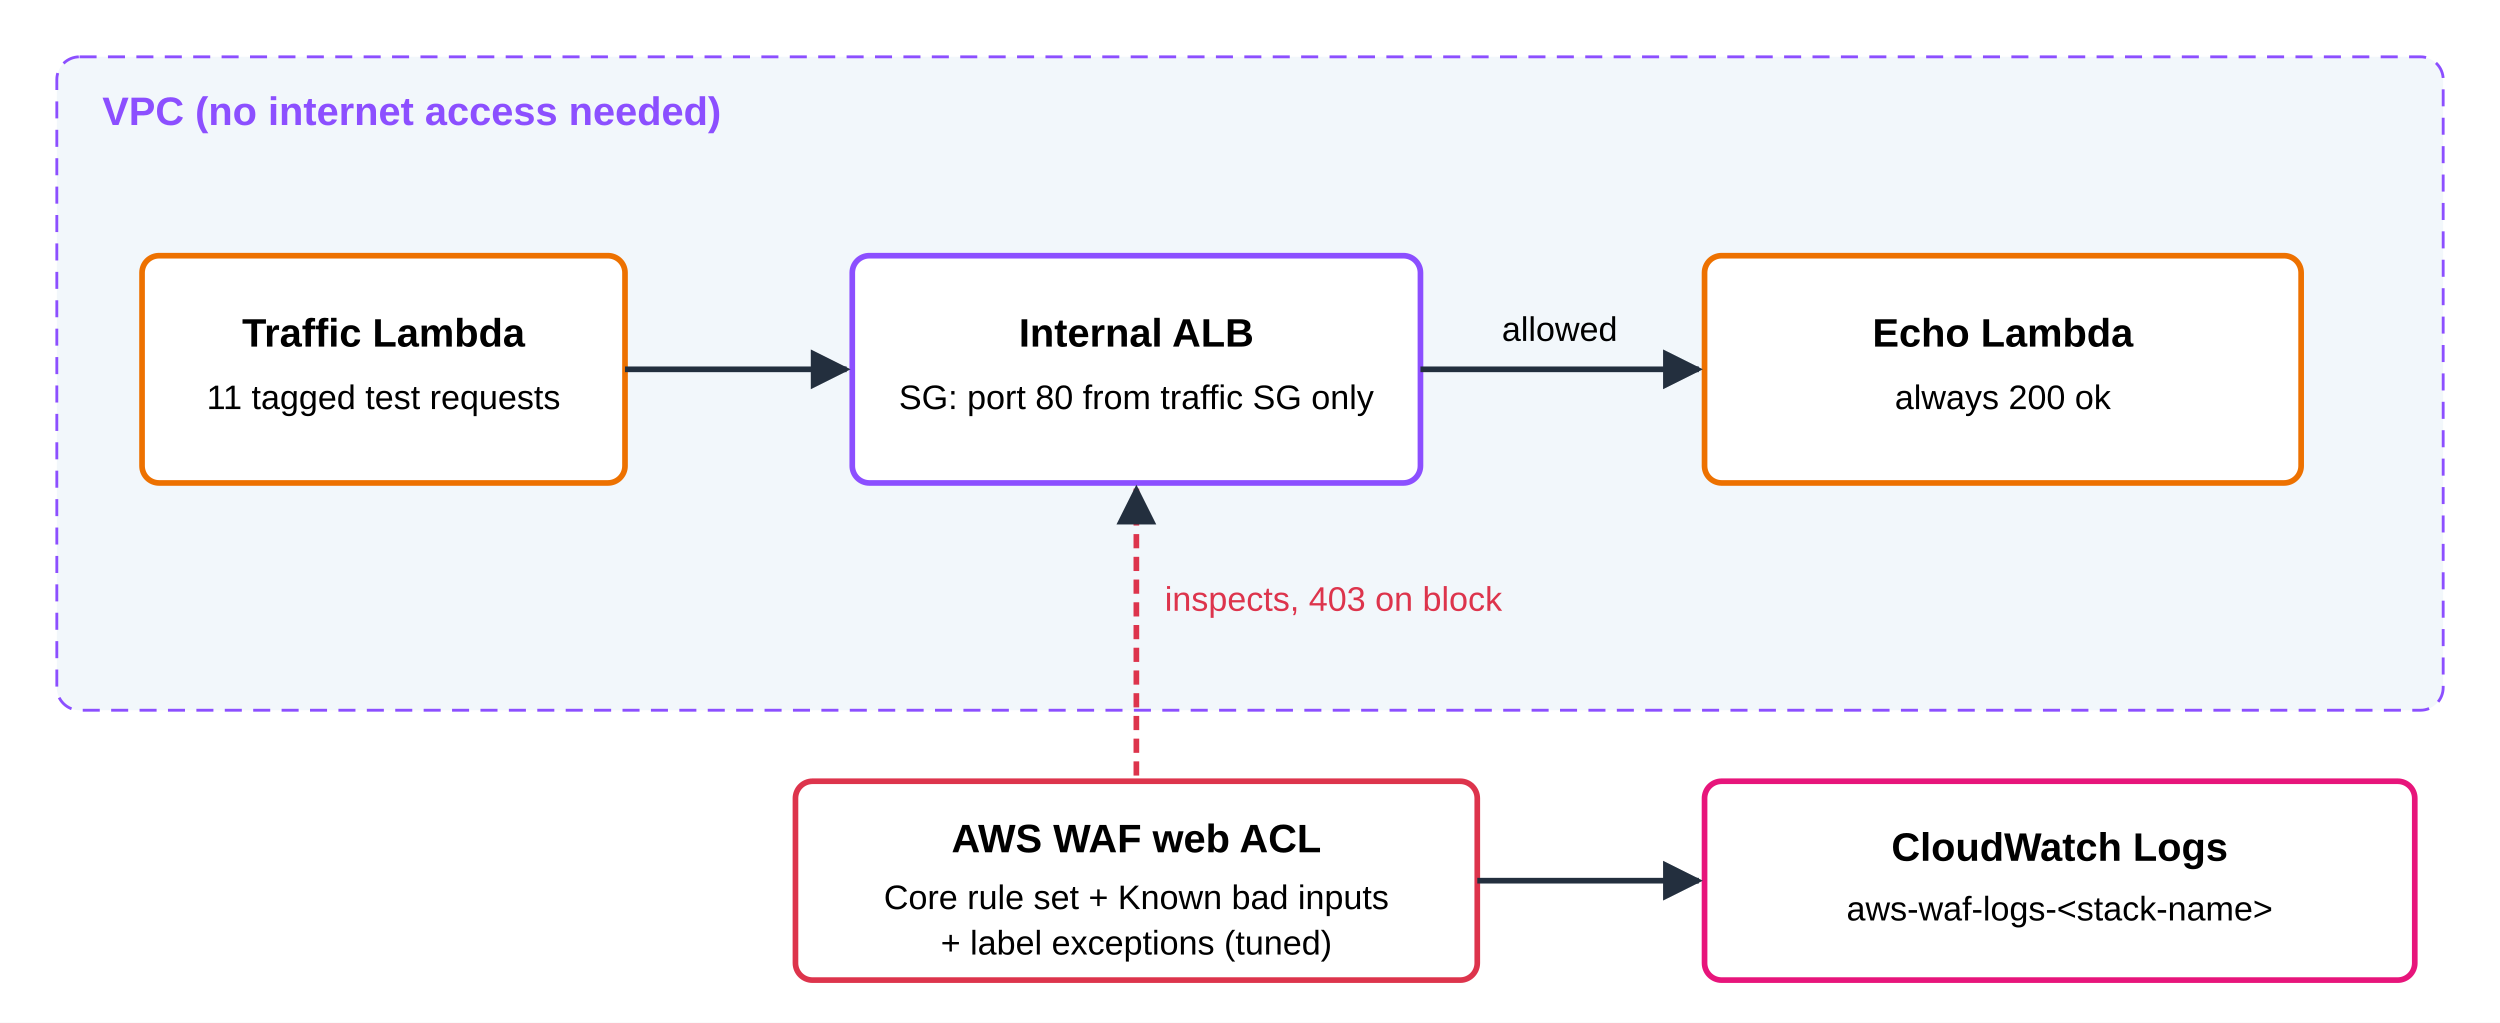
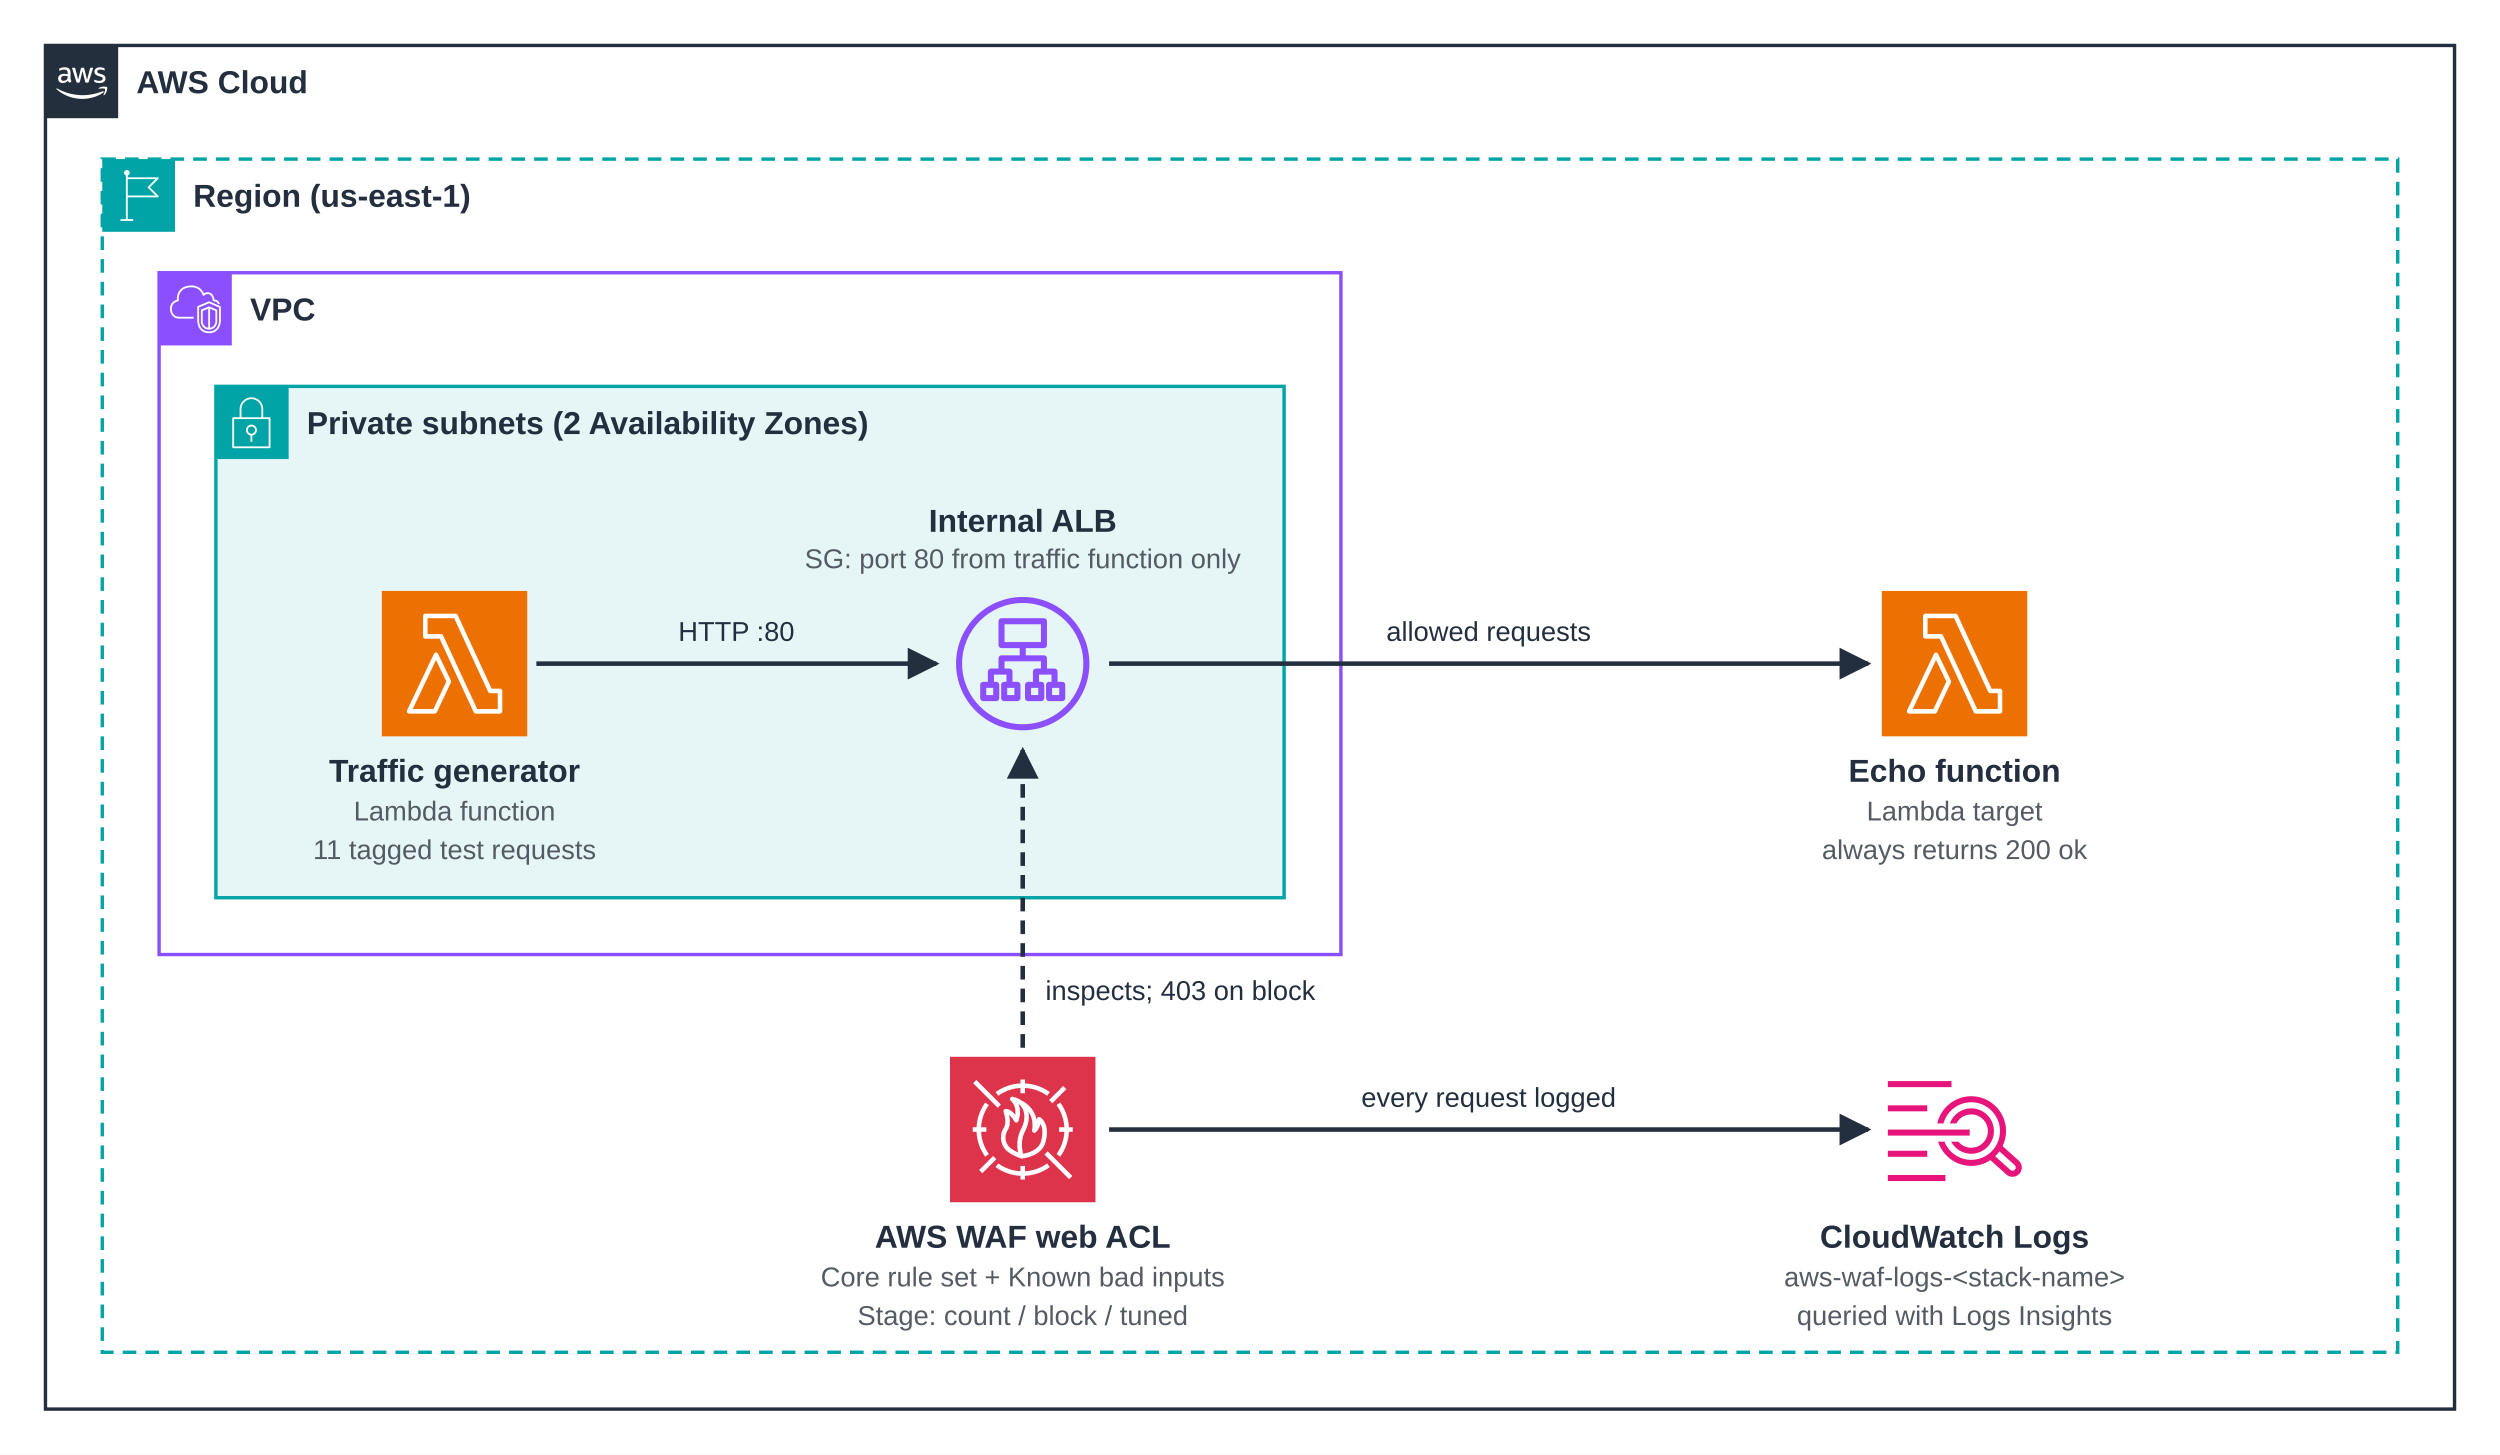
- <svg xmlns="http://www.w3.org/2000/svg" viewBox="0 0 880 360" font-family="Arial, Helvetica, sans-serif" font-size="14">
+ <svg xmlns="http://www.w3.org/2000/svg" viewBox="0 0 1100 640" width="1100" height="640">
  <defs>
-     <marker id="a" viewBox="0 0 10 10" refX="9" refY="5" markerWidth="7" markerHeight="7" orient="auto">
+     <marker id="a" viewBox="0 0 10 10" refX="9" refY="5" markerWidth="7" markerHeight="7" orient="auto-start-reverse">
      <path d="M0,0 L10,5 L0,10 z" fill="#232f3e" />
    </marker>
  </defs>
-   <rect width="880" height="360" fill="#ffffff" />
-   <rect x="20" y="20" width="840" height="230" rx="8" fill="#f2f7fb" stroke="#8c4fff" stroke-dasharray="6 4" />
-   <text x="36" y="44" fill="#8c4fff" font-weight="bold">VPC (no internet access needed)</text>
-   <rect x="50" y="90" width="170" height="80" rx="6" fill="#fff" stroke="#ed7100" stroke-width="2" />
-   <text x="135" y="122" text-anchor="middle" font-weight="bold">Traffic Lambda</text>
-   <text x="135" y="144" text-anchor="middle" font-size="12">11 tagged test requests</text>
-   <rect x="300" y="90" width="200" height="80" rx="6" fill="#fff" stroke="#8c4fff" stroke-width="2" />
-   <text x="400" y="122" text-anchor="middle" font-weight="bold">Internal ALB</text>
-   <text x="400" y="144" text-anchor="middle" font-size="12">SG: port 80 from traffic SG only</text>
-   <rect x="600" y="90" width="210" height="80" rx="6" fill="#fff" stroke="#ed7100" stroke-width="2" />
-   <text x="705" y="122" text-anchor="middle" font-weight="bold">Echo Lambda</text>
-   <text x="705" y="144" text-anchor="middle" font-size="12">always 200 ok</text>
-   <line x1="220" y1="130" x2="298" y2="130" stroke="#232f3e" stroke-width="2" marker-end="url(#a)" />
-   <line x1="500" y1="130" x2="598" y2="130" stroke="#232f3e" stroke-width="2" marker-end="url(#a)" />
-   <text x="549" y="120" text-anchor="middle" font-size="12">allowed</text>
-   <rect x="280" y="275" width="240" height="70" rx="6" fill="#fff" stroke="#dd344c" stroke-width="2" />
-   <text x="400" y="300" text-anchor="middle" font-weight="bold">AWS WAF web ACL</text>
-   <text x="400" y="320" text-anchor="middle" font-size="12">Core rule set + Known bad inputs</text>
-   <text x="400" y="336" text-anchor="middle" font-size="12">+ label exceptions (tuned)</text>
-   <line x1="400" y1="273" x2="400" y2="172" stroke="#dd344c" stroke-width="2" stroke-dasharray="5 3" marker-end="url(#a)" />
-   <text x="410" y="215" font-size="12" fill="#dd344c">inspects, 403 on block</text>
-   <rect x="600" y="275" width="250" height="70" rx="6" fill="#fff" stroke="#e7157b" stroke-width="2" />
-   <text x="725" y="303" text-anchor="middle" font-weight="bold">CloudWatch Logs</text>
-   <text x="725" y="324" text-anchor="middle" font-size="12">aws-waf-logs-&lt;stack-name&gt;</text>
-   <line x1="520" y1="310" x2="598" y2="310" stroke="#232f3e" stroke-width="2" marker-end="url(#a)" />
+   <style>text{font-family:"Amazon Ember",Arial,Helvetica,sans-serif;fill:#232f3e}.g{font-size:14px;font-weight:bold}.t{font-size:14px;font-weight:bold;text-anchor:middle}.s{font-size:12px;text-anchor:middle;fill:#545b64}.l{font-size:12px;text-anchor:middle;fill:#232f3e}</style>
+   <rect width="1100" height="640" fill="#ffffff" />
+   <rect x="20" y="20" width="1060" height="600" fill="none" stroke="#232f3e" stroke-width="1.5" />
+   <svg x="20" y="20" width="32" height="32" viewBox="0 0 40 40">
+     <g fill="none" fill-rule="evenodd">
+       <path fill="#242f3e" d="M0 0h40v40H0z" />
+       <path fill="#fff" d="M32.698 23.9c.361.47-.4 2.4-.74 3.264-.105.262.117.365.35.168 1.512-1.284 1.904-3.975 1.593-4.363-.307-.386-2.95-.717-4.563.432-.249.177-.206.42.07.389.907-.112 2.93-.357 3.29.11m-.842 2.01c.518-.378.074-.941-.454-.72-3.513 1.464-7.327 2.173-10.8 2.173-5.143 0-10.127-1.39-14.156-3.695-.352-.202-.613.155-.319.414 3.733 3.316 8.67 5.309 14.147 5.309 3.91 0 8.451-1.208 11.582-3.481m-2.144-5.215a6.6 6.6 0 0 1-1.459-.161q-.714-.163-1.093-.373-.233-.128-.29-.258a.7.7 0 0 1-.059-.26v-.47q0-.29.216-.292.083.002.173.033.091.034.241.098.48.21 1.044.324.564.113 1.126.113.895 0 1.384-.308a.97.97 0 0 0 .49-.873.88.88 0 0 0-.258-.65q-.256-.258-.952-.484l-1.375-.421q-1.045-.325-1.517-.938a2.17 2.17 0 0 1-.472-1.347q0-.581.258-1.027.255-.445.676-.761.427-.314.99-.478A4.3 4.3 0 0 1 30.025 12q.315 0 .64.04a6.3 6.3 0 0 1 1.15.252q.248.082.4.162a.9.9 0 0 1 .28.227.5.5 0 0 1 .083.308v.436q0 .291-.217.29-.114.002-.364-.111c-.54-.24-1.15-.356-1.82-.356q-.815 0-1.262.258-.448.26-.448.827 0 .388.283.655.281.267 1.044.51l1.342.423q1.028.322 1.466.888.441.568.441 1.295 0 .6-.25 1.078-.248.477-.689.817a3.1 3.1 0 0 1-1.05.518q-.615.179-1.343.178m-12.165-.244q-.248.002-.365-.087-.117-.09-.199-.365l-2.222-7.157a1.8 1.8 0 0 1-.082-.371q0-.227.233-.227h.927q.265 0 .374.09.106.086.19.364l1.59 6.12 1.477-6.12q.066-.278.181-.364.116-.09.38-.09h.765q.263 0 .38.09.116.086.182.364l1.493 6.2 1.64-6.2q.082-.278.19-.364.109-.09.373-.09h.878q.233 0 .233.227a1 1 0 0 1-.016.144 2 2 0 0 1-.068.227l-2.286 7.157q-.083.275-.2.365-.116.088-.364.087h-.813q-.264.001-.38-.094-.116-.099-.182-.373l-1.476-5.96-1.457 5.96q-.067.274-.183.373-.116.095-.38.094zM9.94 19.449q.465 0 .98-.17.513-.17.893-.592.232-.259.324-.591.09-.33.09-.801v-.388a8 8 0 0 0-1.757-.211q-.945 0-1.408.373-.464.37-.465 1.07 0 .645.35.978.347.332.993.332m3.846-1.408q0 .517.107.825.11.31.307.664a.4.4 0 0 1 .066.209q0 .148-.182.276l-.597.39a.5.5 0 0 1-.248.08.4.4 0 0 1-.282-.128 2 2 0 0 1-.339-.43 6 6 0 0 1-.29-.544q-1.112 1.28-2.785 1.28-1.194.001-1.89-.664-.696-.664-.696-1.78 0-1.182.863-1.903.86-.72 2.32-.721.48 0 1.002.073t1.084.203v-.68q.001-1.052-.446-1.482-.446-.428-1.54-.428a4.5 4.5 0 0 0-1.02.12 7.5 7.5 0 0 0-1.02.315 3 3 0 0 1-.33.122.7.7 0 0 1-.15.024q-.199.001-.2-.292v-.452q.001-.228.068-.323.066-.099.265-.195a6 6 0 0 1 1.192-.421 6 6 0 0 1 1.476-.18c1.126 0 1.952.254 2.477.754q.787.753.788 2.275z" />
+     </g>
+   </svg>
+   <text x="60" y="41" class="g">AWS Cloud</text>
+   <rect x="45" y="70" width="1010" height="525" fill="none" stroke="#00a4a6" stroke-width="1.5" stroke-dasharray="6 4" />
+   <svg x="45" y="70" width="32" height="32" viewBox="0 0 40 40">
+     <g fill="none" fill-rule="evenodd">
+       <path fill="#00a4a6" d="M0 0h40v40H0z" />
+       <path fill="#fff" d="M14 20.026v-9h15.293l-4.147 4.146a.5.5 0 0 0 0 .708l4.147 4.146zm12.207-4.5 4.647-4.646a.5.5 0 0 0-.354-.854H14V8.97A1.528 1.528 0 0 0 13.495 6c-.845 0-1.532.687-1.532 1.531 0 .67.435 1.235 1.037 1.442v24.053h-3v1h7v-1h-3v-12h16.5a.5.5 0 0 0 .354-.854z" />
+     </g>
+   </svg>
+   <text x="85" y="91" class="g">Region (us-east-1)</text>
+   <rect x="70" y="120" width="520" height="300" fill="none" stroke="#8c4fff" stroke-width="1.5" />
+   <svg x="70" y="120" width="32" height="32" viewBox="0 0 40 40">
+     <g fill="none" fill-rule="evenodd">
+       <path fill="#8c4fff" d="M0 0h40v40H0z" />
+       <path fill="#fff" d="m30.97 21.03-2.943-1.264v10.49c2.545-.353 2.932-2.969 2.948-3.088zm-3.943 9.24V19.76l-3.035 1.272v6.201c.013.054.445 2.767 3.035 3.036m.306-11.723a.5.5 0 0 1 .39.001l3.945 1.692a.5.5 0 0 1 .303.46v6.533c-.183 1.447-1.357 4.063-4.527 4.063-3.075 0-4.254-2.612-4.448-3.994l-.004-6.603c0-.2.12-.383.306-.46zm5.65.637-5.461-2.406-5.53 2.327v7.128c-.001.042-.054 2.868 1.657 4.623.917.941 2.194 1.42 3.795 1.42 1.602 0 2.887-.48 3.819-1.423 1.735-1.758 1.72-4.585 1.72-4.613zM31.98 31.55c-1.127 1.144-2.654 1.725-4.536 1.725-1.884 0-3.404-.58-4.517-1.727-2.005-2.063-1.94-5.197-1.935-5.329v-7.446a.5.5 0 0 1 .305-.46l6.035-2.54a.5.5 0 0 1 .396.003l5.956 2.625c.182.08.299.26.299.457v7.375c.002.125.027 3.255-2.003 5.317m-20.988-7.314h8v1h-8c-2.811 0-4.811-2.016-4.98-5.016A4 4 0 0 1 6 19.841c0-2.509 1.318-4.223 3.817-4.979a8 8 0 0 1-.032-.647c0-2.916 1.577-5.445 4.017-6.445 3.298-1.348 7.042-.894 9.106 1.104a8.2 8.2 0 0 1 1.76 2.485c.609-.45 1.4-.66 2.349-.614 1.78.09 3.149 1.713 3.433 4.007 1.498.124 2.485.883 3.01 2.308l-.937.346c-.428-1.157-1.208-1.673-2.531-1.673a.5.5 0 0 1-.5-.47c-.138-2.338-1.406-3.463-2.526-3.519-.945-.053-1.645.22-2.08.791a.5.5 0 0 1-.472.193.5.5 0 0 1-.395-.323 7.4 7.4 0 0 0-1.807-2.814c-1.788-1.73-5.09-2.099-8.031-.895-2.063.845-3.396 3.011-3.396 5.52 0 .272.035.695.066.958a.5.5 0 0 1-.376.544C8.169 16.29 7 17.678 7 19.841c0 .101-.001.201.009.302.14 2.495 1.703 4.093 3.983 4.093" />
+     </g>
+   </svg>
+   <text x="110" y="141" class="g">VPC</text>
+   <rect x="95" y="170" width="470" height="225" fill="#e6f6f7" stroke="#00a4a6" stroke-width="1.5" />
+   <svg x="95" y="170" width="32" height="32" viewBox="0 0 40 40">
+     <g fill="none" fill-rule="evenodd">
+       <path fill="#00a4a6" d="M0 0h40v40H0z" />
+       <path fill="#fff" d="M19.536 22.049c1.106 0 2.006.899 2.006 2.005s-.9 2.006-2.006 2.006-2.006-.9-2.006-2.006.9-2.005 2.006-2.005m-.524 4.958v3.494h1v-3.489a3 3 0 0 0 2.53-2.958 3.01 3.01 0 0 0-3.006-3.005 3.01 3.01 0 0 0-3.006 3.005 3.006 3.006 0 0 0 2.482 2.953M10 33.014h19.012V18H10zm4.046-20.53A5.49 5.49 0 0 1 19.529 7a5.49 5.49 0 0 1 5.483 5.484V17H14.046zM29.512 17h-3.5v-4.516A6.49 6.49 0 0 0 19.529 6a6.49 6.49 0 0 0-6.483 6.484V17H9.5a.5.5 0 0 0-.5.5v16.014a.5.5 0 0 0 .5.5h20.012a.5.5 0 0 0 .5-.5V17.5a.5.5 0 0 0-.5-.5" />
+     </g>
+   </svg>
+   <text x="135" y="191" class="g">Private subnets (2 Availability Zones)</text>
+   <svg x="168" y="260" width="64" height="64" viewBox="0 0 64 64">
+     <g fill="none" fill-rule="evenodd">
+       <path fill="#ed7100" d="M0 0h64v64H0z" />
+       <path fill="#fff" d="M22.68 52h-9.106l10.264-21.59 4.562 9.451zm2.047-24.333a.99.99 0 0 0-.896-.564h-.003a.99.99 0 0 0-.896.569L11.097 52.569c-.147.31-.126.674.057.965.181.29.5.466.842.466H23.31a1 1 0 0 0 .9-.572l6.194-13.144a1 1 0 0 0-.005-.864zM51.008 52h-9.022L26.955 19.578a1 1 0 0 0-.903-.578h-5.924l.007-7h11.68l14.96 32.42c.163.354.516.58.904.58h3.33zm.996-9h-3.69l-14.96-32.42a1 1 0 0 0-.903-.58H19.14a1 1 0 0 0-.996.999l-.008 9A.993.993 0 0 0 19.131 21h6.286l15.03 32.422a1 1 0 0 0 .903.578h10.654c.55 0 .996-.448.996-1v-9c0-.552-.445-1-.996-1" />
+     </g>
+   </svg>
+   <text x="200" y="344" class="t">Traffic generator</text>
+   <text x="200" y="361" class="s">Lambda function</text>
+   <text x="200" y="378" class="s">11 tagged test requests</text>
+   <svg x="418" y="260" width="64" height="64" viewBox="0 0 48 48">
+     <path fill="#8c4fff" fill-rule="evenodd" d="M33.69 34.375h2.345V32H33.69zm-6.939 0h2.375V32h-2.375zm-7.875 0h2.375V32h-2.375zm-6.91 0h2.285V32h-2.285zm6.035-17.5h12V11h-12zM37.035 30h-1.534v-3.375a1 1 0 0 0-1-1h-2.5V22.25a1 1 0 0 0-1-1h-6v-2.375h6a1 1 0 0 0 1-1V10a1 1 0 0 0-1-1h-14a1 1 0 0 0-1 1v7.875a1 1 0 0 0 1 1h6v2.375h-6a1 1 0 0 0-1 1v3.375h-2.5a1 1 0 0 0-1 1V30h-1.536a1 1 0 0 0-1 1v4.375a1 1 0 0 0 1 1h4.286a1 1 0 0 0 1-1V31a1 1 0 0 0-1-1h-.75v-2.375h4.125V30h-.75a1 1 0 0 0-1 1v4.375a1 1 0 0 0 1 1h4.375a1 1 0 0 0 1-1V31a1 1 0 0 0-1-1h-1.625v-3.375a1 1 0 0 0-1-1h-1.625V23.25h12v2.375h-1.625a1 1 0 0 0-1 1V30h-1.625a1 1 0 0 0-1 1v4.375a1 1 0 0 0 1 1h4.375a1 1 0 0 0 1-1V31a1 1 0 0 0-1-1h-.75v-2.375h4.125V30h-.811a1 1 0 0 0-1 1v4.375a1 1 0 0 0 1 1h4.345a1 1 0 0 0 1-1V31a1 1 0 0 0-1-1M24.001 44C12.972 44 4 35.028 4 24S12.972 4 24.001 4c11.028 0 20 8.972 20 20s-8.972 20-20 20m0-42C11.869 2 2 11.869 2 24s9.869 22 22.001 22c12.13 0 22-9.869 22-22s-9.87-22-22-22" />
+   </svg>
+   <text x="450" y="234" class="t">Internal ALB</text>
+   <text x="450" y="250" class="s">SG: port 80 from traffic function only</text>
+   <svg x="828" y="260" width="64" height="64" viewBox="0 0 64 64">
+     <g fill="none" fill-rule="evenodd">
+       <path fill="#ed7100" d="M0 0h64v64H0z" />
+       <path fill="#fff" d="M22.68 52h-9.106l10.264-21.59 4.562 9.451zm2.047-24.333a.99.99 0 0 0-.896-.564h-.003a.99.99 0 0 0-.896.569L11.097 52.569c-.147.31-.126.674.057.965.181.29.5.466.842.466H23.31a1 1 0 0 0 .9-.572l6.194-13.144a1 1 0 0 0-.005-.864zM51.008 52h-9.022L26.955 19.578a1 1 0 0 0-.903-.578h-5.924l.007-7h11.68l14.96 32.42c.163.354.516.58.904.58h3.33zm.996-9h-3.69l-14.96-32.42a1 1 0 0 0-.903-.58H19.14a1 1 0 0 0-.996.999l-.008 9A.993.993 0 0 0 19.131 21h6.286l15.03 32.422a1 1 0 0 0 .903.578h10.654c.55 0 .996-.448.996-1v-9c0-.552-.445-1-.996-1" />
+     </g>
+   </svg>
+   <text x="860" y="344" class="t">Echo function</text>
+   <text x="860" y="361" class="s">Lambda target</text>
+   <text x="860" y="378" class="s">always returns 200 ok</text>
+   <svg x="418" y="465" width="64" height="64" viewBox="0 0 64 64">
+     <g fill="none" fill-rule="evenodd">
+       <path fill="#dd344c" d="M0 0h64v64H0z" />
+       <path fill="#fff" d="M26.929 40.397a18.6 18.6 0 0 0 3.04 1.692c-.477-2.376-.794-6.487 1.343-10.418 1.593-2.928 1.856-6.254.688-8.681a5.9 5.9 0 0 0-1.922-2.292c.762 1.759 1.19 4.299.038 7.572a1 1 0 0 1-1.825.142c-.331-.616-1.242-2.004-2.283-2.833.408 1.876.667 4.683-.673 6.788a8 8 0 0 0-.201.334c-1.47 2.589-.682 5.97 1.795 7.696m7.542-16.242c.565 2.649.092 5.725-1.401 8.471-2.165 3.981-1.363 8.319-.91 10.025 1.957-.329 6.903-1.557 7.959-5.649 1.014-3.926.4-6.199-.31-7.424-.708 2.544-2.007 3.615-2.074 3.669a1.002 1.002 0 0 1-1.614-.938c.606-3.768-.36-6.39-1.65-8.154M23.65 31.29c1.609-2.527-.074-6.965-.091-7.01a1 1 0 0 1 .932-1.361c1.75 0 3.248 1.355 4.25 2.593.529-3.989-1.877-6.084-1.997-6.184a1.004 1.004 0 0 1-.26-1.191.99.99 0 0 1 1.077-.561c1.474.261 2.773.822 3.85 1.633.955.427 5.726 2.839 6.714 8.7q.04-.264.072-.55a1 1 0 0 1 1.474-.774c.187.103 4.533 2.595 2.384 10.917-1.675 6.488-10.18 7.227-10.541 7.255l-.001-.01c-.022.002-.041.013-.063.013a1 1 0 0 1-.335-.059c-2.054-.734-3.847-1.63-5.33-2.663-3.314-2.31-4.364-6.847-2.39-10.327a10 10 0 0 1 .255-.421m-8.16 12.66 1.62-1.173A18.2 18.2 0 0 1 13.677 33H16v-2h-2.321a18.16 18.16 0 0 1 3.432-9.719l-1.621-1.173A20.16 20.16 0 0 0 11.679 31h-1.68v2h1.677c.186 3.962 1.484 7.731 3.814 10.95m27.257 2.968A18.2 18.2 0 0 1 33 50.351V48h-2v2.351a18.2 18.2 0 0 1-9.75-3.433l-1.172 1.621A20.2 20.2 0 0 0 31 52.351V54h2v-1.649c3.95-.191 7.709-1.489 10.919-3.812zM21.25 17.14A18.2 18.2 0 0 1 31 13.708V16h2v-2.292a18.2 18.2 0 0 1 9.747 3.432l1.172-1.62a20.15 20.15 0 0 0-10.92-3.812V10h-2v1.708a20.16 20.16 0 0 0-10.921 3.812zM52.32 31a20.2 20.2 0 0 0-3.811-10.892l-1.621 1.173A18.2 18.2 0 0 1 50.32 31H48v2h2.323a18.2 18.2 0 0 1-3.435 9.777l1.62 1.173c2.33-3.219 3.629-6.988 3.815-10.95H54v-2zm-7.293-10.584 6.159-6.16-1.414-1.414-6.16 6.16zM18.972 43.642l-6.16 6.16 1.414 1.414 6.16-6.16zm3.442-22.641L11.586 10.173l-1.414 1.414L21 22.415zM43 41.586l10.826 10.827-1.414 1.414L41.586 43z" />
+     </g>
+   </svg>
+   <text x="450" y="549" class="t">AWS WAF web ACL</text>
+   <text x="450" y="566" class="s">Core rule set + Known bad inputs</text>
+   <text x="450" y="583" class="s">Stage: count / block / tuned</text>
+   <svg x="828" y="465" width="64" height="64" viewBox="0 0 48 48">
+     <path fill="#e7157b" fill-rule="evenodd" d="M29.5 17c-3.258 0-6.03 2.092-7.062 5h2.169a5.5 5.5 0 0 1 4.893-3c3.032 0 5.5 2.467 5.5 5.5S32.532 30 29.5 30a5.49 5.49 0 0 1-4.24-2h-2.388a7.5 7.5 0 0 0 6.628 4c4.136 0 7.5-3.364 7.5-7.5S33.636 17 29.5 17M2 33h13v-2H2zm0-15h13v-2H2zm0 8h27v-2H2zm41.843 9.738-5.025-4.525a11.5 11.5 0 0 1-1.403 1.608l4.997 4.508a1.073 1.073 0 0 0 1.51-.08 1.075 1.075 0 0 0-.08-1.51m1.566 2.85a3.07 3.07 0 0 1-2.284 1.012 3.06 3.06 0 0 1-2.051-.785l-5.24-4.726A11.43 11.43 0 0 1 29.5 36c-5.12 0-9.467-3.366-10.951-8h2.128c1.397 3.51 4.822 6 8.823 6 5.238 0 9.5-4.262 9.5-9.5S34.738 15 29.5 15c-4.372 0-8.054 2.973-9.155 7h-2.063c1.146-5.143 5.737-9 11.218-9C35.84 13 41 18.158 41 24.5c0 1.777-.417 3.455-1.141 4.96l5.324 4.794a3.08 3.08 0 0 1 .226 4.334M1.999 41h19v-2H2zm0-31h21V8H2z" />
+   </svg>
+   <text x="860" y="549" class="t">CloudWatch Logs</text>
+   <text x="860" y="566" class="s">aws-waf-logs-&lt;stack-name&gt;</text>
+   <text x="860" y="583" class="s">queried with Logs Insights</text>
+   <line x1="236" y1="292" x2="412" y2="292" stroke="#232f3e" stroke-width="2" marker-end="url(#a)" />
+   <text x="324.0" y="282" class="l">HTTP :80</text>
+   <line x1="488" y1="292" x2="822" y2="292" stroke="#232f3e" stroke-width="2" marker-end="url(#a)" />
+   <text x="655" y="282" class="l">allowed requests</text>
+   <line x1="450" y1="461" x2="450" y2="330" stroke="#232f3e" stroke-width="2" stroke-dasharray="6 4" marker-end="url(#a)" />
+   <text x="460" y="440" class="l" style="text-anchor:start">inspects; 403 on block</text>
+   <line x1="488" y1="497" x2="822" y2="497" stroke="#232f3e" stroke-width="2" marker-end="url(#a)" />
+   <text x="655" y="487" class="l">every request logged</text>
</svg>
